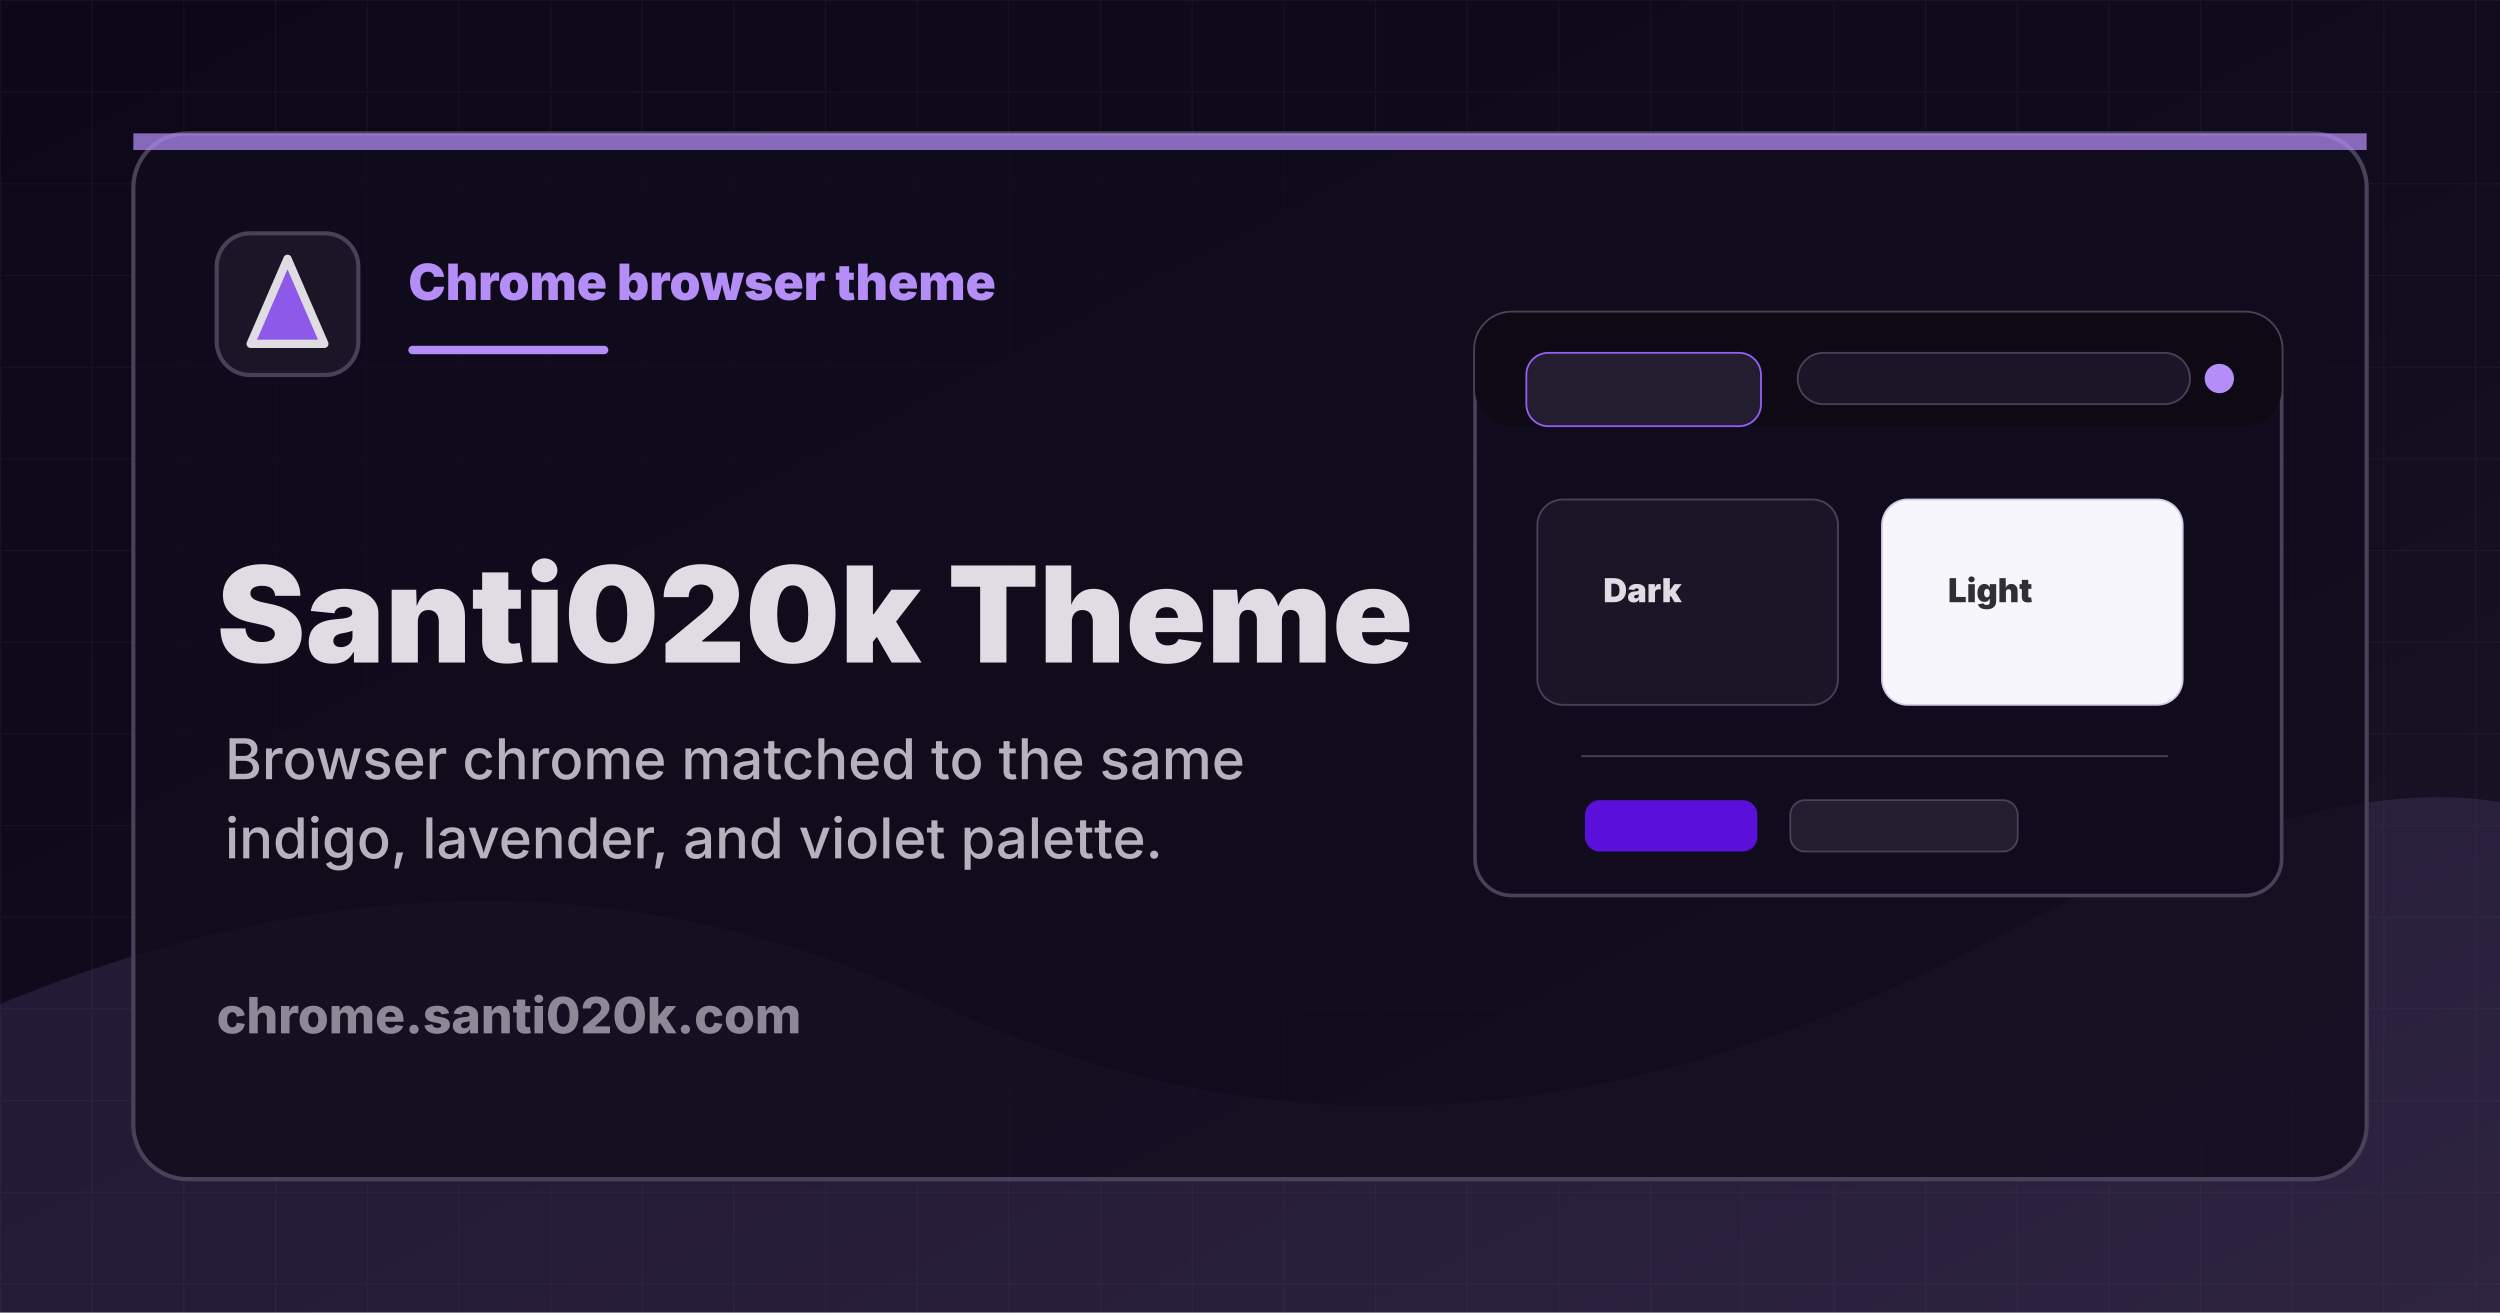
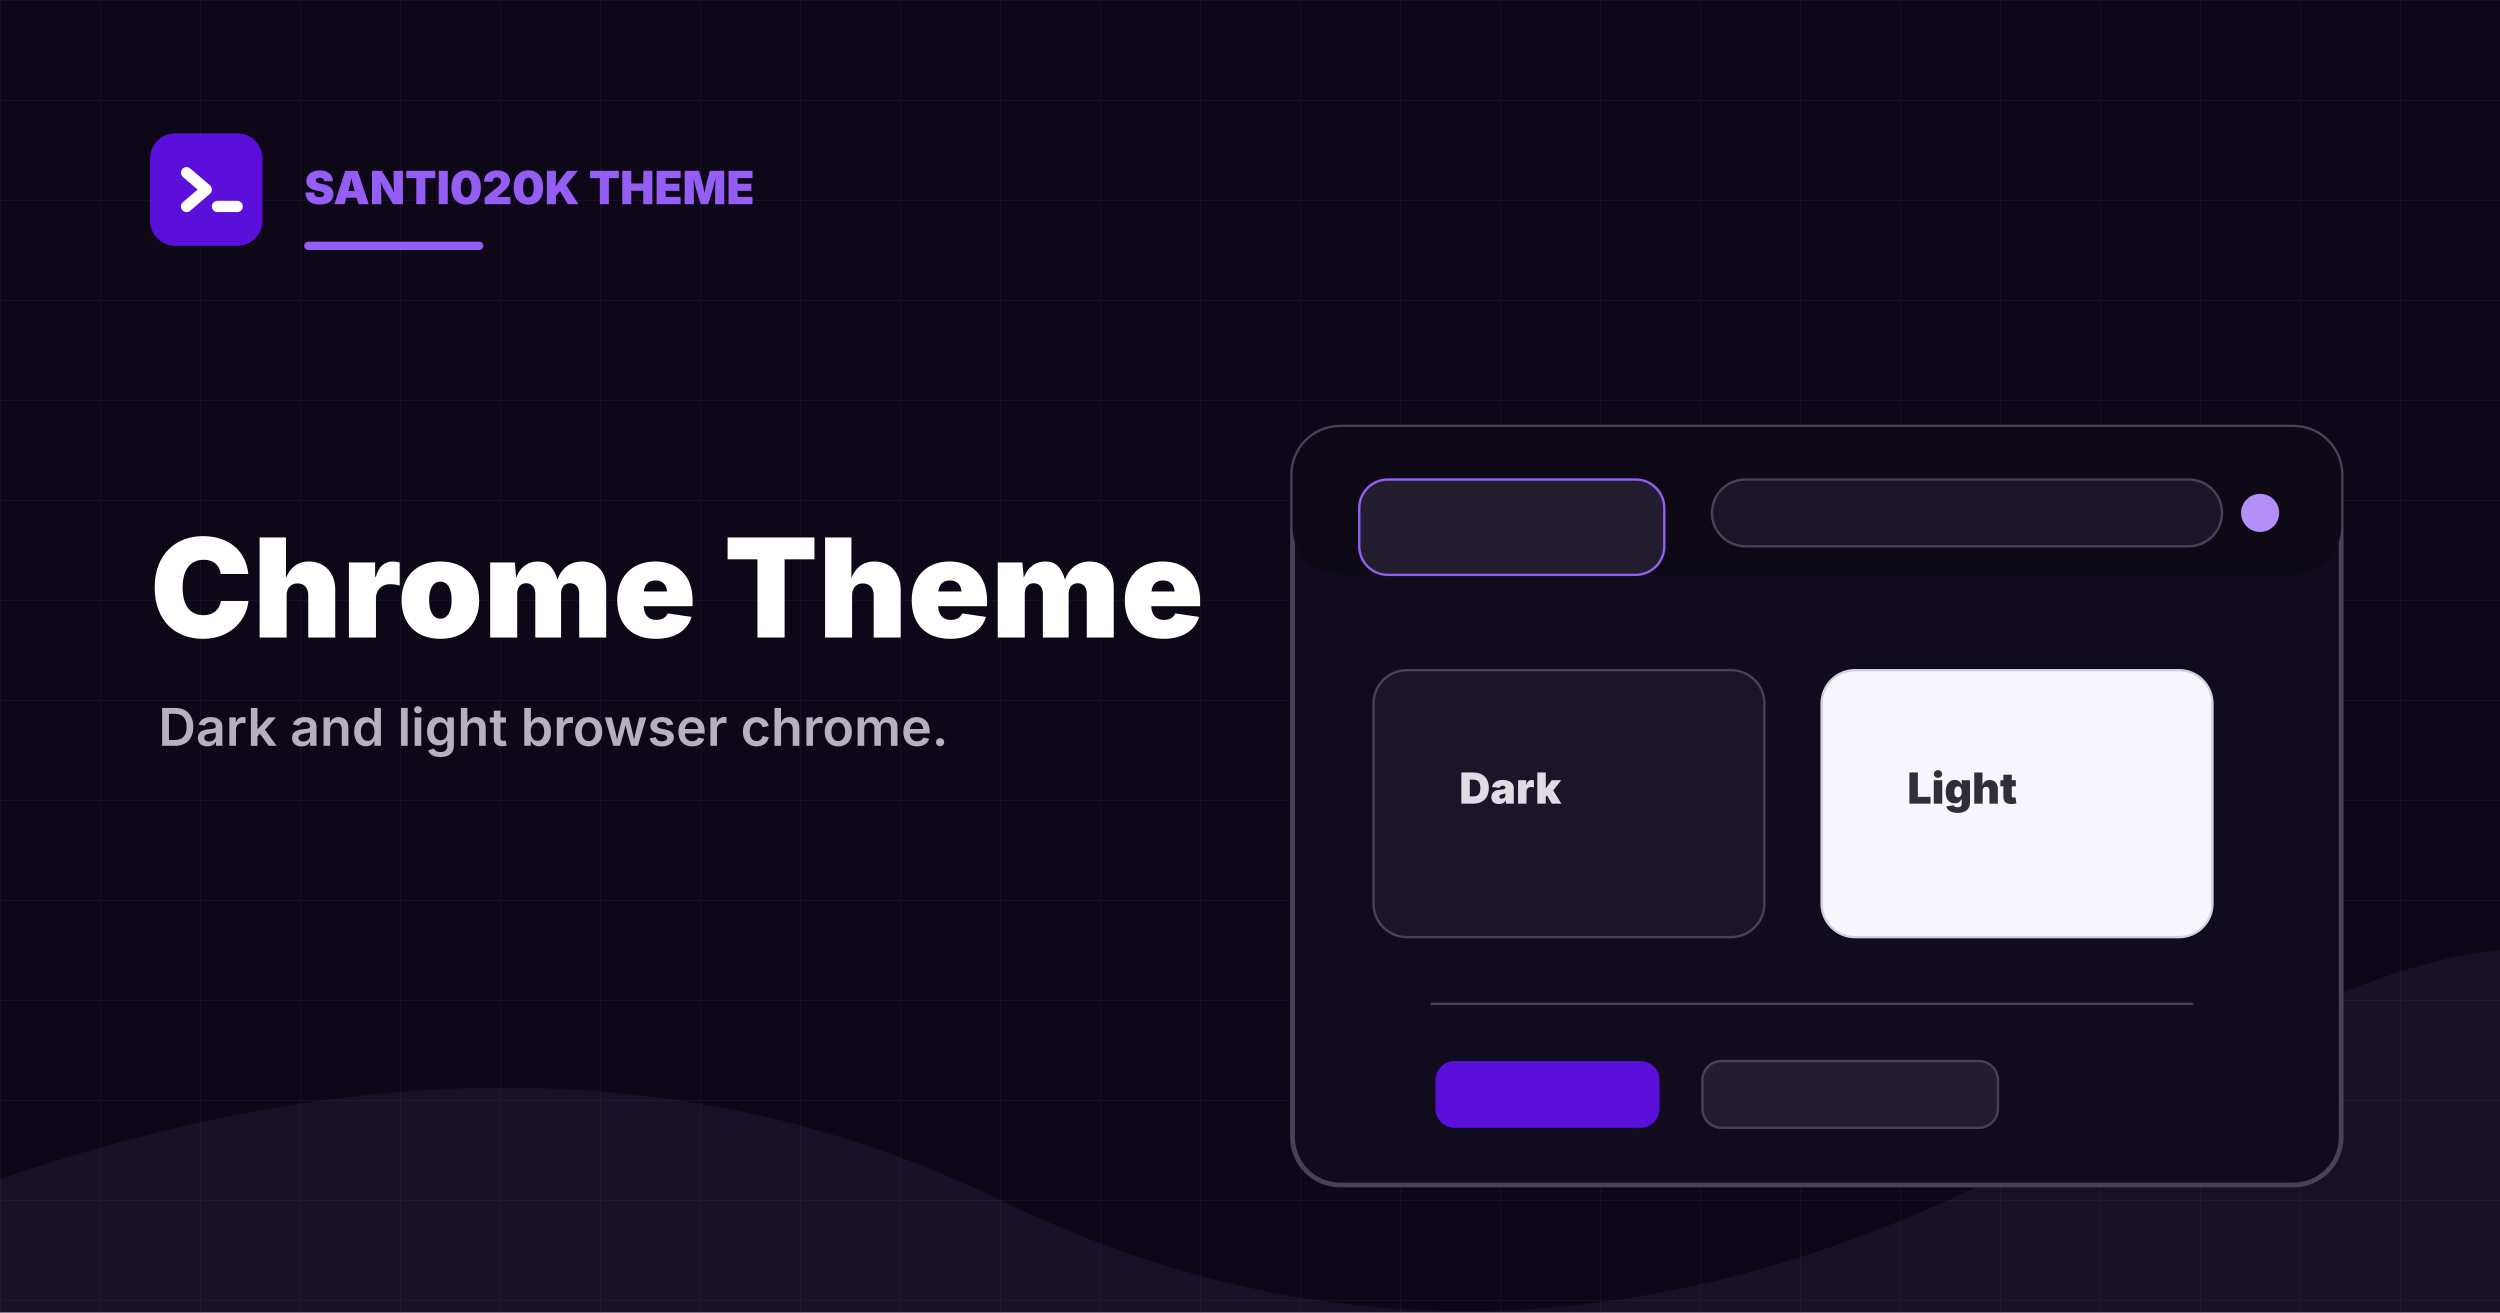
- <svg xmlns="http://www.w3.org/2000/svg" viewBox="0 0 1200 630" role="img" aria-label="Santi020k Theme social card">
+ <svg xmlns="http://www.w3.org/2000/svg" viewBox="0 0 1200 630" role="img" aria-label="Chrome Theme social card">
  <defs>
-     <linearGradient id="bg" x1="0" x2="1" y1="0" y2="1">
-       <stop offset="0" stop-color="#0d0718" />
-       <stop offset="0.54" stop-color="#110c1d" />
-       <stop offset="1" stop-color="#1c1528" />
-     </linearGradient>
-     <pattern id="grid" width="44" height="44" patternUnits="userSpaceOnUse">
-       <path d="M44 0H0v44" fill="none" stroke="#494158" stroke-opacity="0.3" />
+     <radialGradient id="glow" cx="0" cy="0" r="1" gradientTransform="translate(1030 60) rotate(130) scale(650)">
+       <stop stop-color="#b48df7" stop-opacity="0.3" />
+       <stop offset="1" stop-color="#0d0718" stop-opacity="0" />
+     </radialGradient>
+     <pattern id="grid" width="48" height="48" patternUnits="userSpaceOnUse">
+       <path d="M48 0H0v48" fill="none" stroke="#494158" stroke-opacity="0.18" />
    </pattern>
  </defs>
-   <rect width="1200" height="630" fill="url(#bg)" />
-   <rect width="1200" height="630" fill="url(#grid)" opacity="0.52" />
-   <path d="M0 482c160-66 310-66 450 0 157 74 326 64 506-31 103-54 184-76 244-66v245H0Z" fill="#b48df7" opacity="0.12" />
-   <rect x="64" y="64" width="1072" height="502" rx="26" fill="#110c1d" fill-opacity="0.78" stroke="#494158" stroke-width="2" />
-   <path d="M64 64h1072v8H64Z" fill="#b48df7" opacity="0.72" />
-   <g transform="translate(104 112)">
-     <rect width="68" height="68" rx="16" fill="#1c1528" stroke="#494158" stroke-width="2" />
-     <path d="M34 12.24 51.68 53.04 16.32 53.04Z" fill="#945df4" opacity="0.94" />
-     <path d="M34 12.24 16.32 53.04M34 12.24l17.68 40.8M16.32 53.04h35.36" fill="none" stroke="#dfdde3" stroke-linecap="round" stroke-linejoin="round" stroke-width="4" />
+   <rect width="1200" height="630" fill="#0d0718" />
+   <rect width="1200" height="630" fill="url(#glow)" />
+   <rect width="1200" height="630" fill="url(#grid)" />
+   <path d="M0 566c180-62 340-58 480 10 172 84 353 69 542-46 75-46 134-70 178-74v174H0Z" fill="#b48df7" opacity="0.07" />
+   <g transform="translate(72 64) scale(0.675)">
+     <rect width="80" height="80" rx="18" fill="#5a0fdb" />
+     <path d="M26 28 L40 40 L26 52" fill="none" stroke="#ffffff" stroke-width="8" stroke-linecap="round" stroke-linejoin="round" />
+     <line x1="48" y1="52" x2="62" y2="52" stroke="#ffffff" stroke-width="8" stroke-linecap="round" />
  </g>
-   <text x="196" y="144" fill="#b48df7" font-family="Inter, Arial, sans-serif" font-size="24" font-weight="850" letter-spacing="0">Chrome browser theme</text>
-   <rect x="196" y="166" width="96" height="4" rx="2" fill="#b48df7" />
-   <text x="104" y="318" fill="#dfdde3" font-family="Inter, Arial, sans-serif" font-size="64" font-weight="850" letter-spacing="0">Santi020k Theme</text>
-   <text x="108" y="374" fill="#b6b2bd" font-family="Inter, Arial, sans-serif" font-size="27" font-weight="550" letter-spacing="0">
-     <tspan x="108" dy="0">Browser chrome matched to the same</tspan>
-     <tspan x="108" dy="38">indigo, lavender, and violet palette.</tspan>
+   <text x="146" y="98" fill="#945df4" font-family="Inter, Arial, sans-serif" font-size="22" font-weight="850">SANTI020K THEME</text>
+   <rect x="146" y="116" width="86" height="4" rx="2" fill="#945df4" />
+   <text x="72" y="306" fill="#ffffff" font-family="Inter, Arial, sans-serif" font-size="66" font-weight="850">Chrome Theme</text>
+   <text x="76" y="358" fill="#b6b2bd" font-family="Inter, Arial, sans-serif" font-size="25" font-weight="600">
+     <tspan x="76" dy="0">Dark and light browser chrome.</tspan>
  </text>
-   <text x="104" y="496" fill="#8d8896" font-family="Inter, Arial, sans-serif" font-size="24" font-weight="800" letter-spacing="0">chrome.santi020k.com</text>
-   <g transform="translate(708 150) scale(0.88)">
-     <rect width="440" height="318" rx="20" fill="#110c1d" stroke="#494158" stroke-width="2" />
-     <rect width="440" height="62" rx="20" fill="#0d0a15" />
-     <rect x="28" y="22" width="128" height="40" rx="12" fill="#231d30" stroke="#945df4" />
-     <rect x="176" y="22" width="214" height="28" rx="14" fill="#1c1528" stroke="#494158" />
-     <circle cx="406" cy="36" r="8" fill="#b48df7" />
-     <rect x="34" y="102" width="164" height="112" rx="14" fill="#1c1528" stroke="#494158" />
-     <rect x="222" y="102" width="164" height="112" rx="14" fill="#f8f6fd" stroke="#d3cde6" />
-     <path d="M58 242h320" stroke="#494158" />
-     <rect x="60" y="266" width="94" height="28" rx="8" fill="#5a0fdb" />
-     <rect x="172" y="266" width="124" height="28" rx="8" fill="#231d30" stroke="#494158" />
-     <text x="70" y="158" fill="#dfdde3" font-family="Inter, Arial, sans-serif" font-size="18" font-weight="850">Dark</text>
-     <text x="258" y="158" fill="#302e36" font-family="Inter, Arial, sans-serif" font-size="18" font-weight="850">Light</text>
+   <g transform="translate(-300 10) scale(1.3)">
+     <g transform="translate(708 150) scale(0.88)">
+       <rect width="440" height="318" rx="20" fill="#110c1d" stroke="#494158" stroke-width="2" />
+       <rect width="440" height="62" rx="20" fill="#0d0a15" />
+       <rect x="28" y="22" width="128" height="40" rx="12" fill="#231d30" stroke="#945df4" />
+       <rect x="176" y="22" width="214" height="28" rx="14" fill="#1c1528" stroke="#494158" />
+       <circle cx="406" cy="36" r="8" fill="#b48df7" />
+       <rect x="34" y="102" width="164" height="112" rx="14" fill="#1c1528" stroke="#494158" />
+       <rect x="222" y="102" width="164" height="112" rx="14" fill="#f8f6fd" stroke="#d3cde6" />
+       <path d="M58 242h320" stroke="#494158" />
+       <rect x="60" y="266" width="94" height="28" rx="8" fill="#5a0fdb" />
+       <rect x="172" y="266" width="124" height="28" rx="8" fill="#231d30" stroke="#494158" />
+       <text x="70" y="158" fill="#dfdde3" font-family="Inter, Arial, sans-serif" font-size="18" font-weight="850">Dark</text>
+       <text x="258" y="158" fill="#302e36" font-family="Inter, Arial, sans-serif" font-size="18" font-weight="850">Light</text>
+     </g>
  </g>
</svg>
